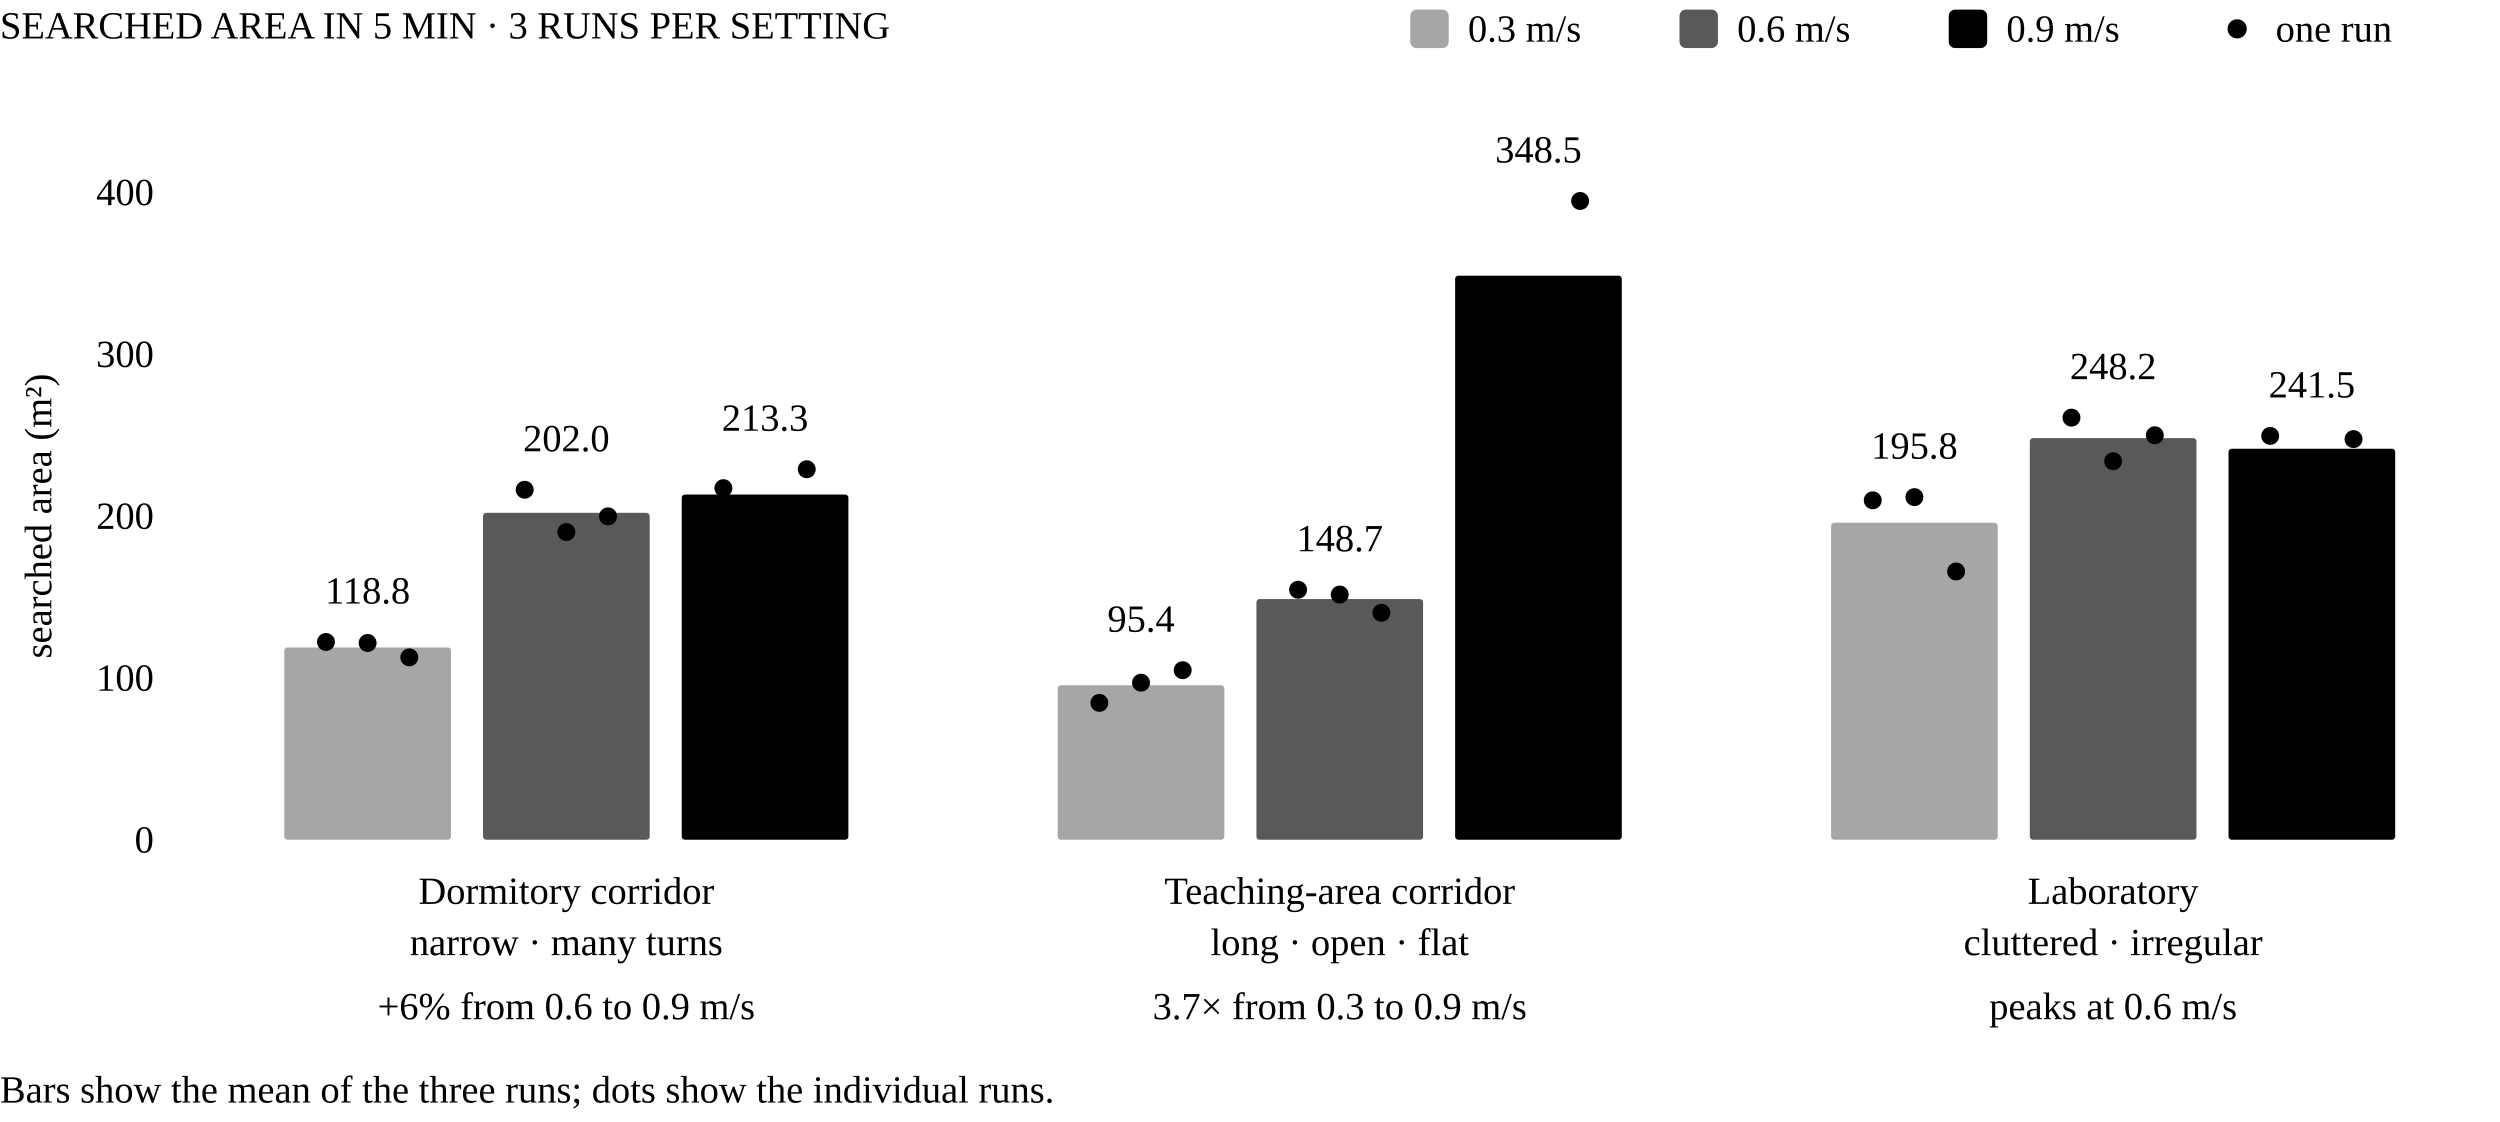
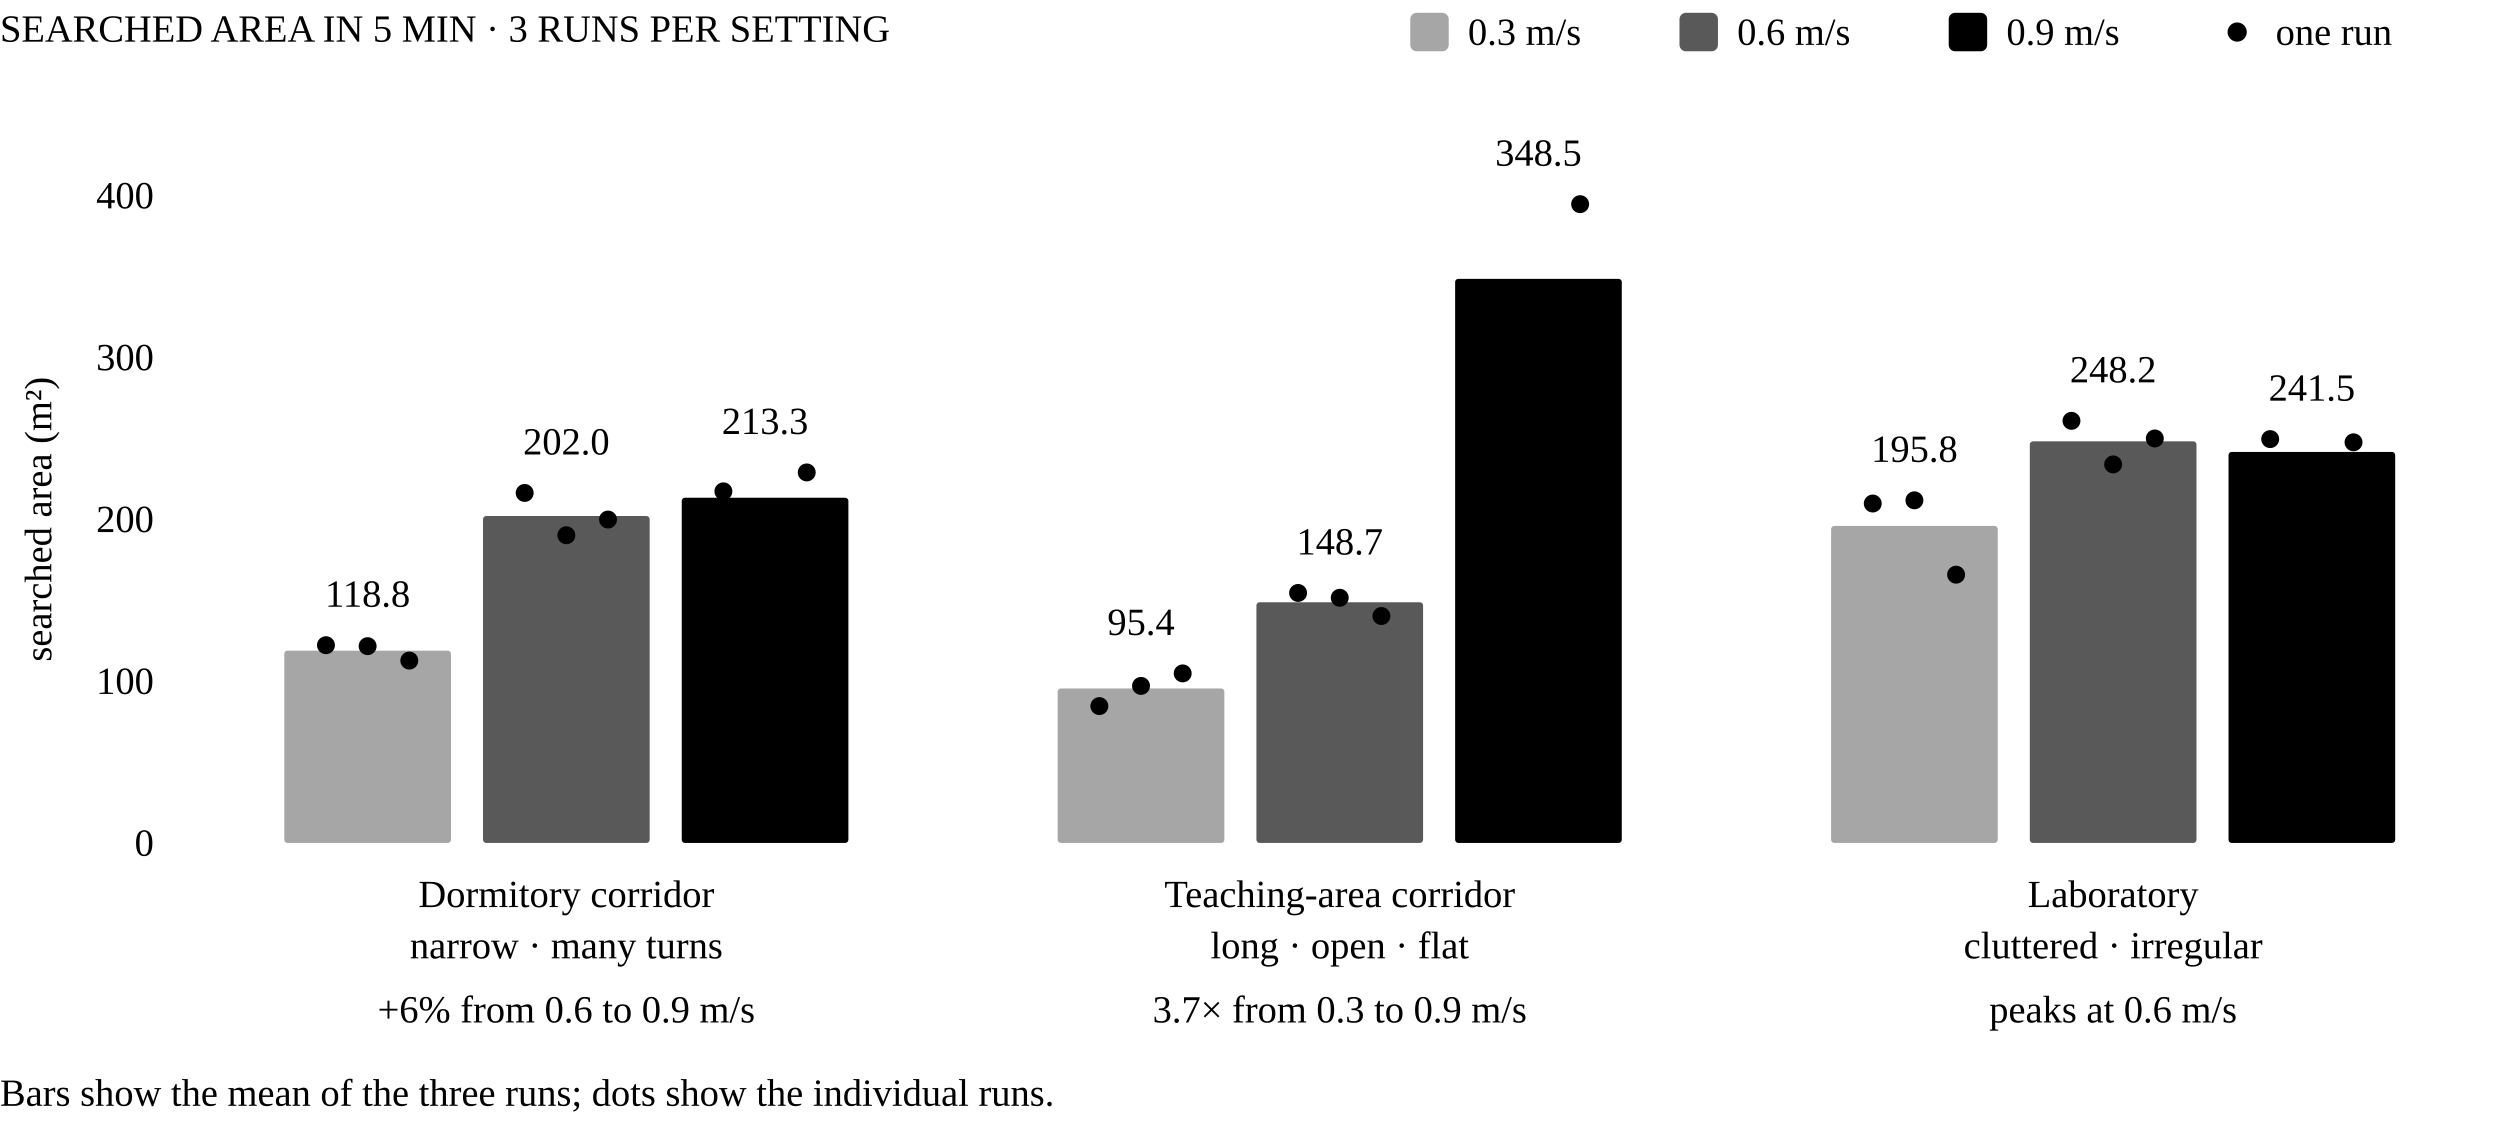
- <svg xmlns="http://www.w3.org/2000/svg" class="fig-svg" viewBox="0 0 780 350" role="img" aria-label="Area searched in five minutes at three speed limits in three indoor environments">
+ <svg xmlns="http://www.w3.org/2000/svg" class="fig-svg" viewBox="0 -1 780 350.5" role="img" aria-label="Area searched in five minutes at three speed limits in three indoor environments">
  <defs>
    <marker id="vehicle_area-ah" viewBox="0 0 10 10" refX="9" refY="5" markerWidth="7" markerHeight="7" orient="auto-start-reverse">
      <path d="M0,1 L10,5 L0,9 z" class="ah" />
    </marker>
    <marker id="vehicle_area-ahacc" viewBox="0 0 10 10" refX="9" refY="5" markerWidth="7" markerHeight="7" orient="auto-start-reverse">
      <path d="M0,1 L10,5 L0,9 z" class="ah k-acc" />
    </marker>
    <marker id="vehicle_area-ahblue" viewBox="0 0 10 10" refX="9" refY="5" markerWidth="7" markerHeight="7" orient="auto-start-reverse">
      <path d="M0,1 L10,5 L0,9 z" class="ah k-blue" />
    </marker>
    <marker id="vehicle_area-ahmut" viewBox="0 0 10 10" refX="9" refY="5" markerWidth="7" markerHeight="7" orient="auto-start-reverse">
      <path d="M0,1 L10,5 L0,9 z" class="ah k-mut" />
    </marker>
  </defs>
  <text x="0.0" y="12.0" class="cap">SEARCHED AREA IN 5 MIN · 3 RUNS PER SETTING</text>
  <rect x="440.0" y="3.0" width="12.0" height="12.0" rx="2" class="f-blue" fill-opacity="0.35" />
  <text x="458.0" y="13.0" class="m">0.3 m/s</text>
  <rect x="524.0" y="3.0" width="12.0" height="12.0" rx="2" class="f-blue" fill-opacity="0.65" />
  <text x="542.0" y="13.0" class="m">0.6 m/s</text>
  <rect x="608.0" y="3.0" width="12.0" height="12.0" rx="2" class="f-blue" fill-opacity="1" />
  <text x="626.0" y="13.0" class="m">0.9 m/s</text>
  <circle cx="698" cy="9" r="3" class="f-ink" />
  <text x="710.0" y="13.0" class="m">one run</text>
  <line x1="56.0" y1="262.0" x2="780.0" y2="262.0" class="grid" />
  <text x="48.0" y="266.0" class="m" text-anchor="end">0</text>
  <line x1="56.0" y1="211.5" x2="780.0" y2="211.5" class="grid" />
  <text x="48.0" y="215.5" class="m" text-anchor="end">100</text>
  <line x1="56.0" y1="161.0" x2="780.0" y2="161.0" class="grid" />
  <text x="48.0" y="165.0" class="m" text-anchor="end">200</text>
  <line x1="56.0" y1="110.5" x2="780.0" y2="110.5" class="grid" />
  <text x="48.0" y="114.5" class="m" text-anchor="end">300</text>
  <line x1="56.0" y1="60.0" x2="780.0" y2="60.0" class="grid" />
  <text x="48.0" y="64.0" class="m" text-anchor="end">400</text>
  <line x1="56.0" y1="262.0" x2="780.0" y2="262.0" class="axis" />
  <text x="16.0" y="161.0" class="m" text-anchor="middle" transform="rotate(-90 16 161.0)">searched area (m²)</text>
  <rect x="88.7" y="202.0" width="52.0" height="60.0" rx="1" class="f-blue" fill-opacity="0.35" />
  <circle cx="101.7" cy="200.3" r="2.8" class="f-ink" />
  <circle cx="114.7" cy="200.6" r="2.8" class="f-ink" />
  <circle cx="127.7" cy="205.1" r="2.8" class="f-ink" />
  <text x="114.7" y="188.3" class="m" text-anchor="middle">118.8</text>
  <rect x="150.7" y="160.0" width="52.0" height="102.0" rx="1" class="f-blue" fill-opacity="0.65" />
  <circle cx="163.7" cy="152.8" r="2.8" class="f-ink" />
  <circle cx="176.7" cy="166.0" r="2.8" class="f-ink" />
  <circle cx="189.7" cy="161.1" r="2.8" class="f-ink" />
  <text x="176.7" y="140.8" class="m" text-anchor="middle">202.0</text>
  <rect x="212.7" y="154.3" width="52.0" height="107.7" rx="1" class="f-blue" fill-opacity="1" />
  <circle cx="225.7" cy="152.3" r="2.8" class="f-ink" />
  <circle cx="238.7" cy="164.2" r="2.8" class="f-ink" />
  <circle cx="251.7" cy="146.4" r="2.8" class="f-ink" />
  <text x="238.7" y="134.4" class="m" text-anchor="middle">213.3</text>
  <text x="176.7" y="282.0" class="t" text-anchor="middle">Dormitory corridor</text>
  <text x="176.7" y="298.0" class="m" text-anchor="middle">narrow · many turns</text>
  <text x="176.7" y="318.0" class="s acc" text-anchor="middle">+6% from 0.6 to 0.9 m/s</text>
  <rect x="330.0" y="213.8" width="52.0" height="48.2" rx="1" class="f-blue" fill-opacity="0.35" />
  <circle cx="343.0" cy="219.3" r="2.8" class="f-ink" />
  <circle cx="356.0" cy="213.0" r="2.8" class="f-ink" />
  <circle cx="369.0" cy="209.1" r="2.8" class="f-ink" />
  <text x="356.0" y="197.1" class="m" text-anchor="middle">95.4</text>
  <rect x="392.0" y="186.9" width="52.0" height="75.1" rx="1" class="f-blue" fill-opacity="0.65" />
  <circle cx="405.0" cy="184.0" r="2.8" class="f-ink" />
  <circle cx="418.0" cy="185.5" r="2.8" class="f-ink" />
  <circle cx="431.0" cy="191.2" r="2.8" class="f-ink" />
  <text x="418.0" y="172.0" class="m" text-anchor="middle">148.7</text>
  <rect x="454.0" y="86.0" width="52.0" height="176.0" rx="1" class="f-blue" fill-opacity="1" />
  <circle cx="467.0" cy="106.2" r="2.8" class="f-ink" />
  <circle cx="480.0" cy="89.2" r="2.8" class="f-ink" />
  <circle cx="493.0" cy="62.7" r="2.8" class="f-ink" />
  <text x="480.0" y="50.7" class="m" text-anchor="middle">348.5</text>
  <text x="418.0" y="282.0" class="t" text-anchor="middle">Teaching-area corridor</text>
  <text x="418.0" y="298.0" class="m" text-anchor="middle">long · open · flat</text>
  <text x="418.0" y="318.0" class="s acc" text-anchor="middle">3.7× from 0.3 to 0.9 m/s</text>
  <rect x="571.3" y="163.1" width="52.0" height="98.9" rx="1" class="f-blue" fill-opacity="0.35" />
  <circle cx="584.3" cy="156.1" r="2.8" class="f-ink" />
  <circle cx="597.3" cy="155.1" r="2.8" class="f-ink" />
  <circle cx="610.3" cy="178.3" r="2.8" class="f-ink" />
  <text x="597.3" y="143.1" class="m" text-anchor="middle">195.8</text>
  <rect x="633.3" y="136.7" width="52.0" height="125.3" rx="1" class="f-blue" fill-opacity="0.65" />
  <circle cx="646.3" cy="130.3" r="2.8" class="f-ink" />
  <circle cx="659.3" cy="143.9" r="2.8" class="f-ink" />
  <circle cx="672.3" cy="135.8" r="2.8" class="f-ink" />
  <text x="659.3" y="118.3" class="m" text-anchor="middle">248.2</text>
  <rect x="695.3" y="140.0" width="52.0" height="122.0" rx="1" class="f-blue" fill-opacity="1" />
  <circle cx="708.3" cy="136.0" r="2.8" class="f-ink" />
  <circle cx="721.3" cy="147.1" r="2.8" class="f-ink" />
  <circle cx="734.3" cy="137.0" r="2.8" class="f-ink" />
  <text x="721.3" y="124.0" class="m" text-anchor="middle">241.5</text>
  <text x="659.3" y="282.0" class="t" text-anchor="middle">Laboratory</text>
  <text x="659.3" y="298.0" class="m" text-anchor="middle">cluttered · irregular</text>
  <text x="659.3" y="318.0" class="s acc" text-anchor="middle">peaks at 0.6 m/s</text>
  <text x="0.0" y="344.0" class="m">Bars show the mean of the three runs; dots show the individual runs.</text>
</svg>
